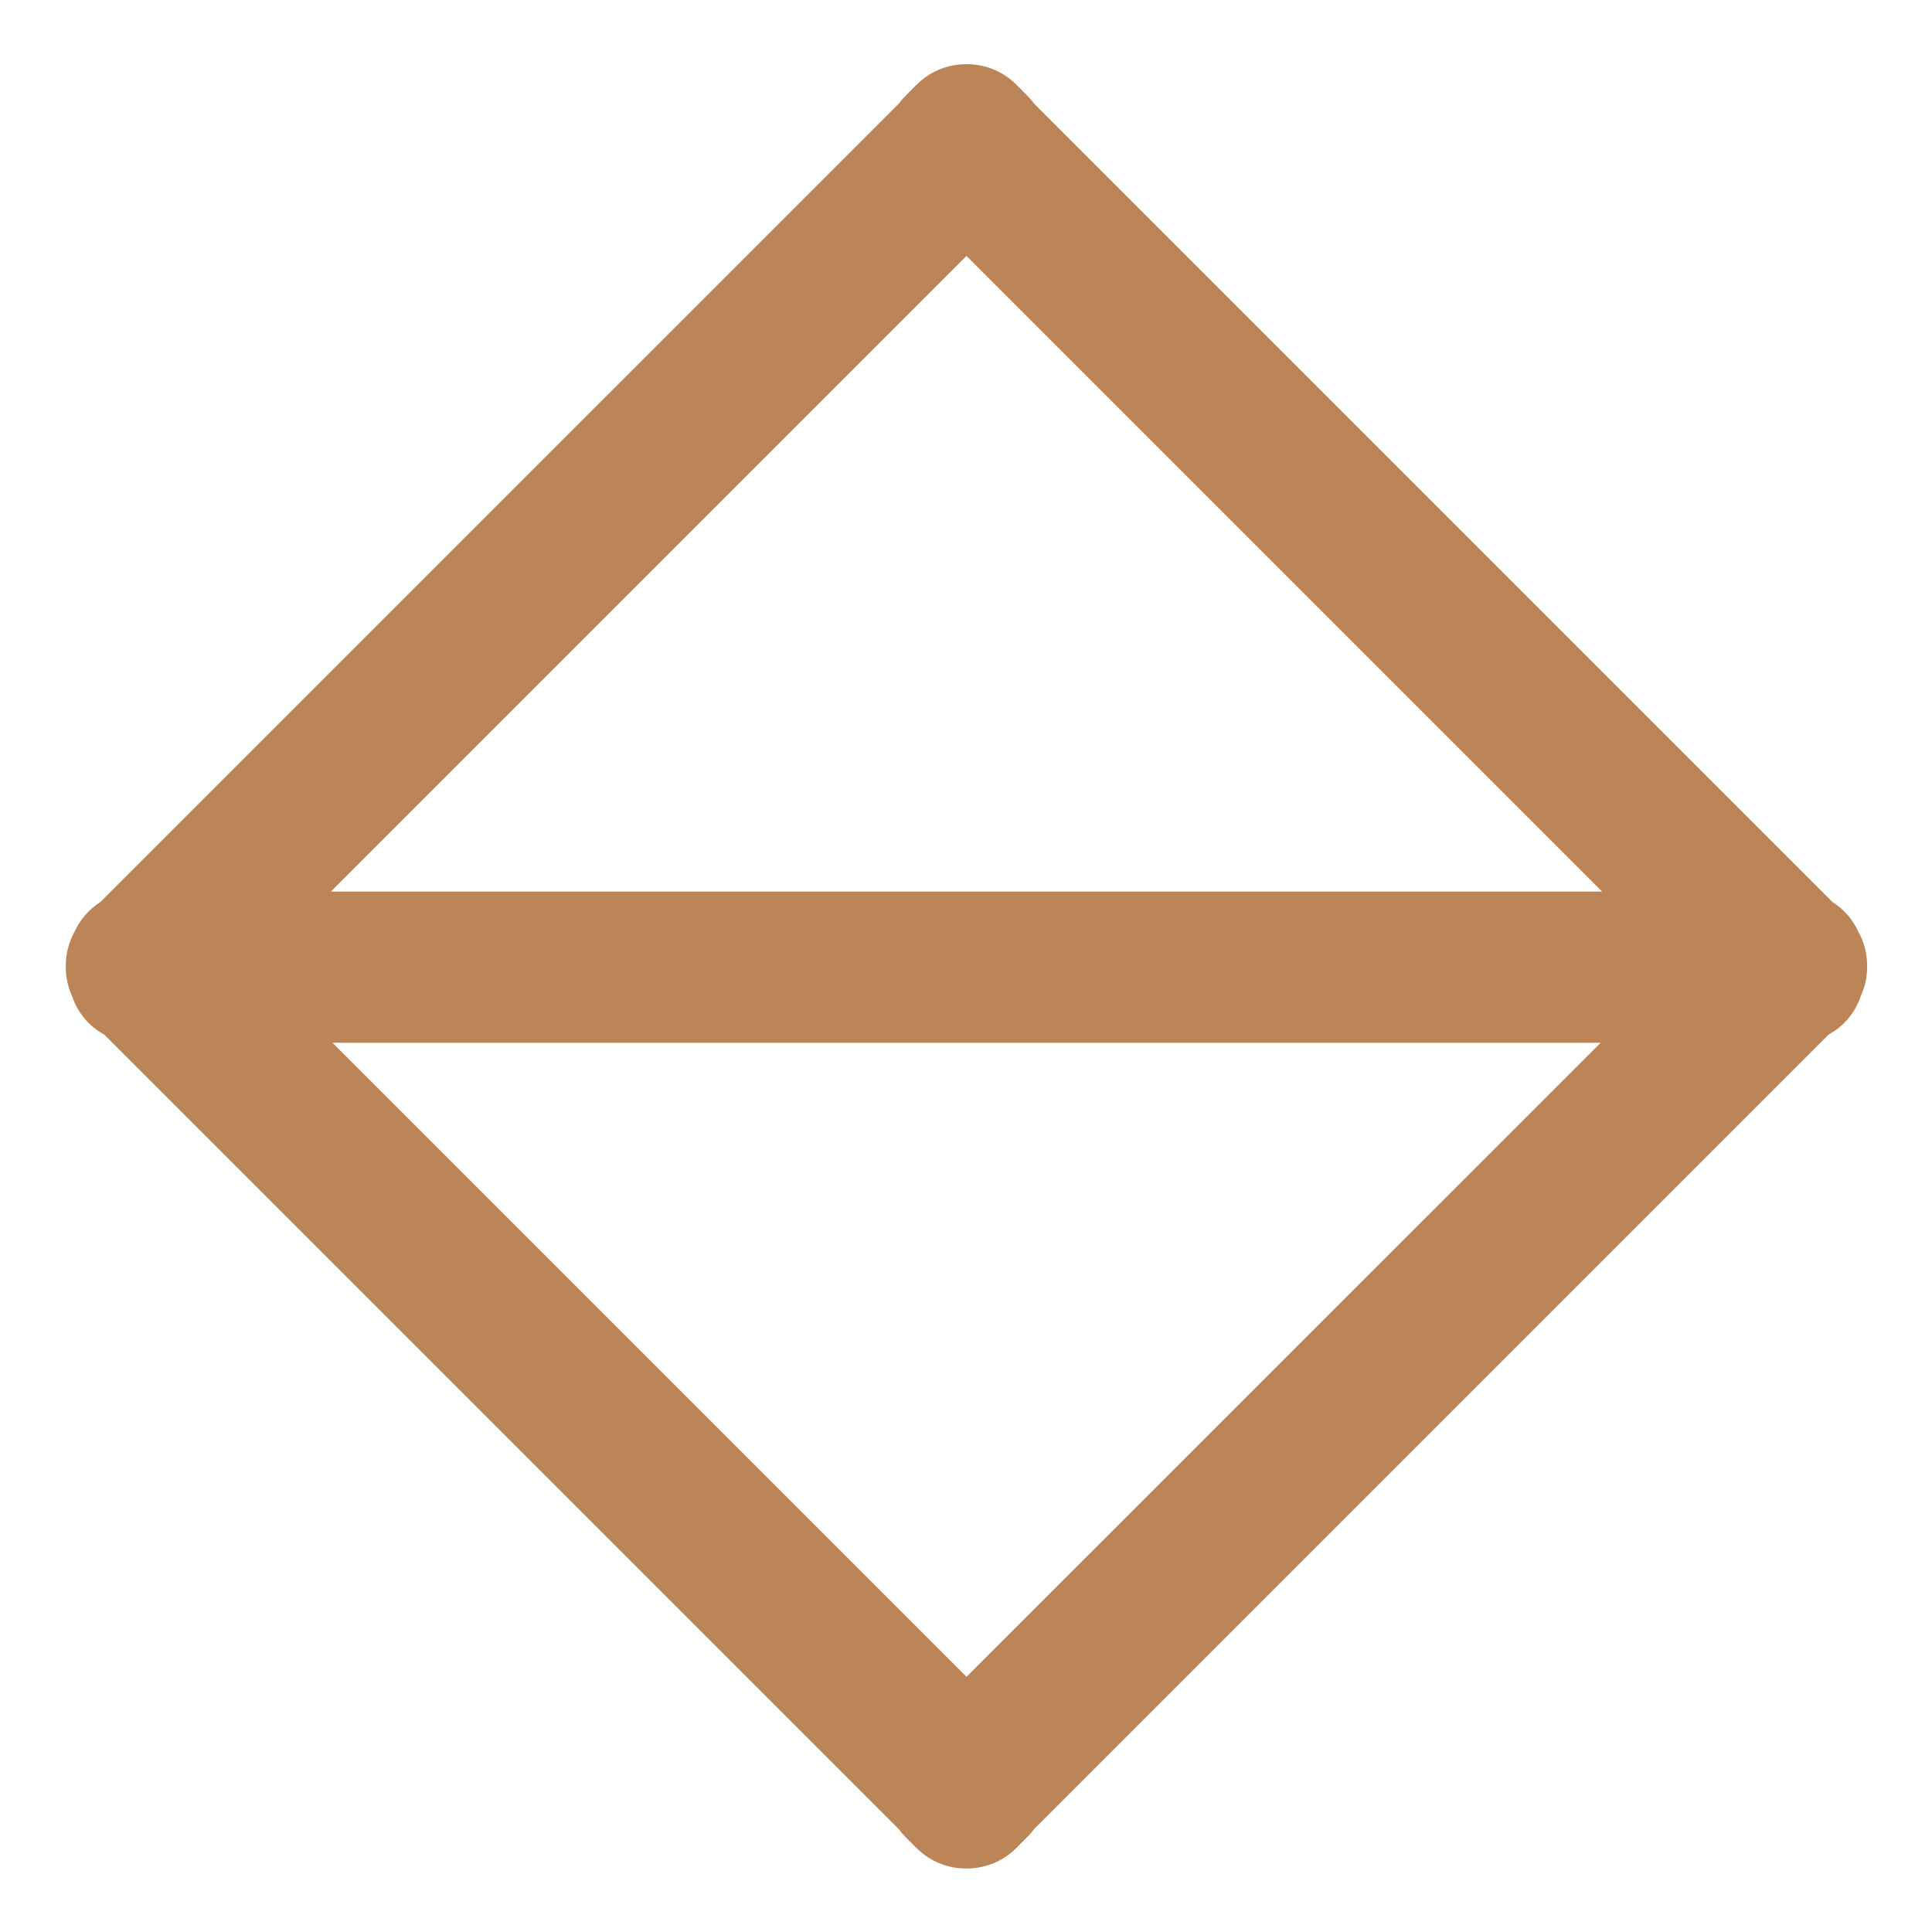
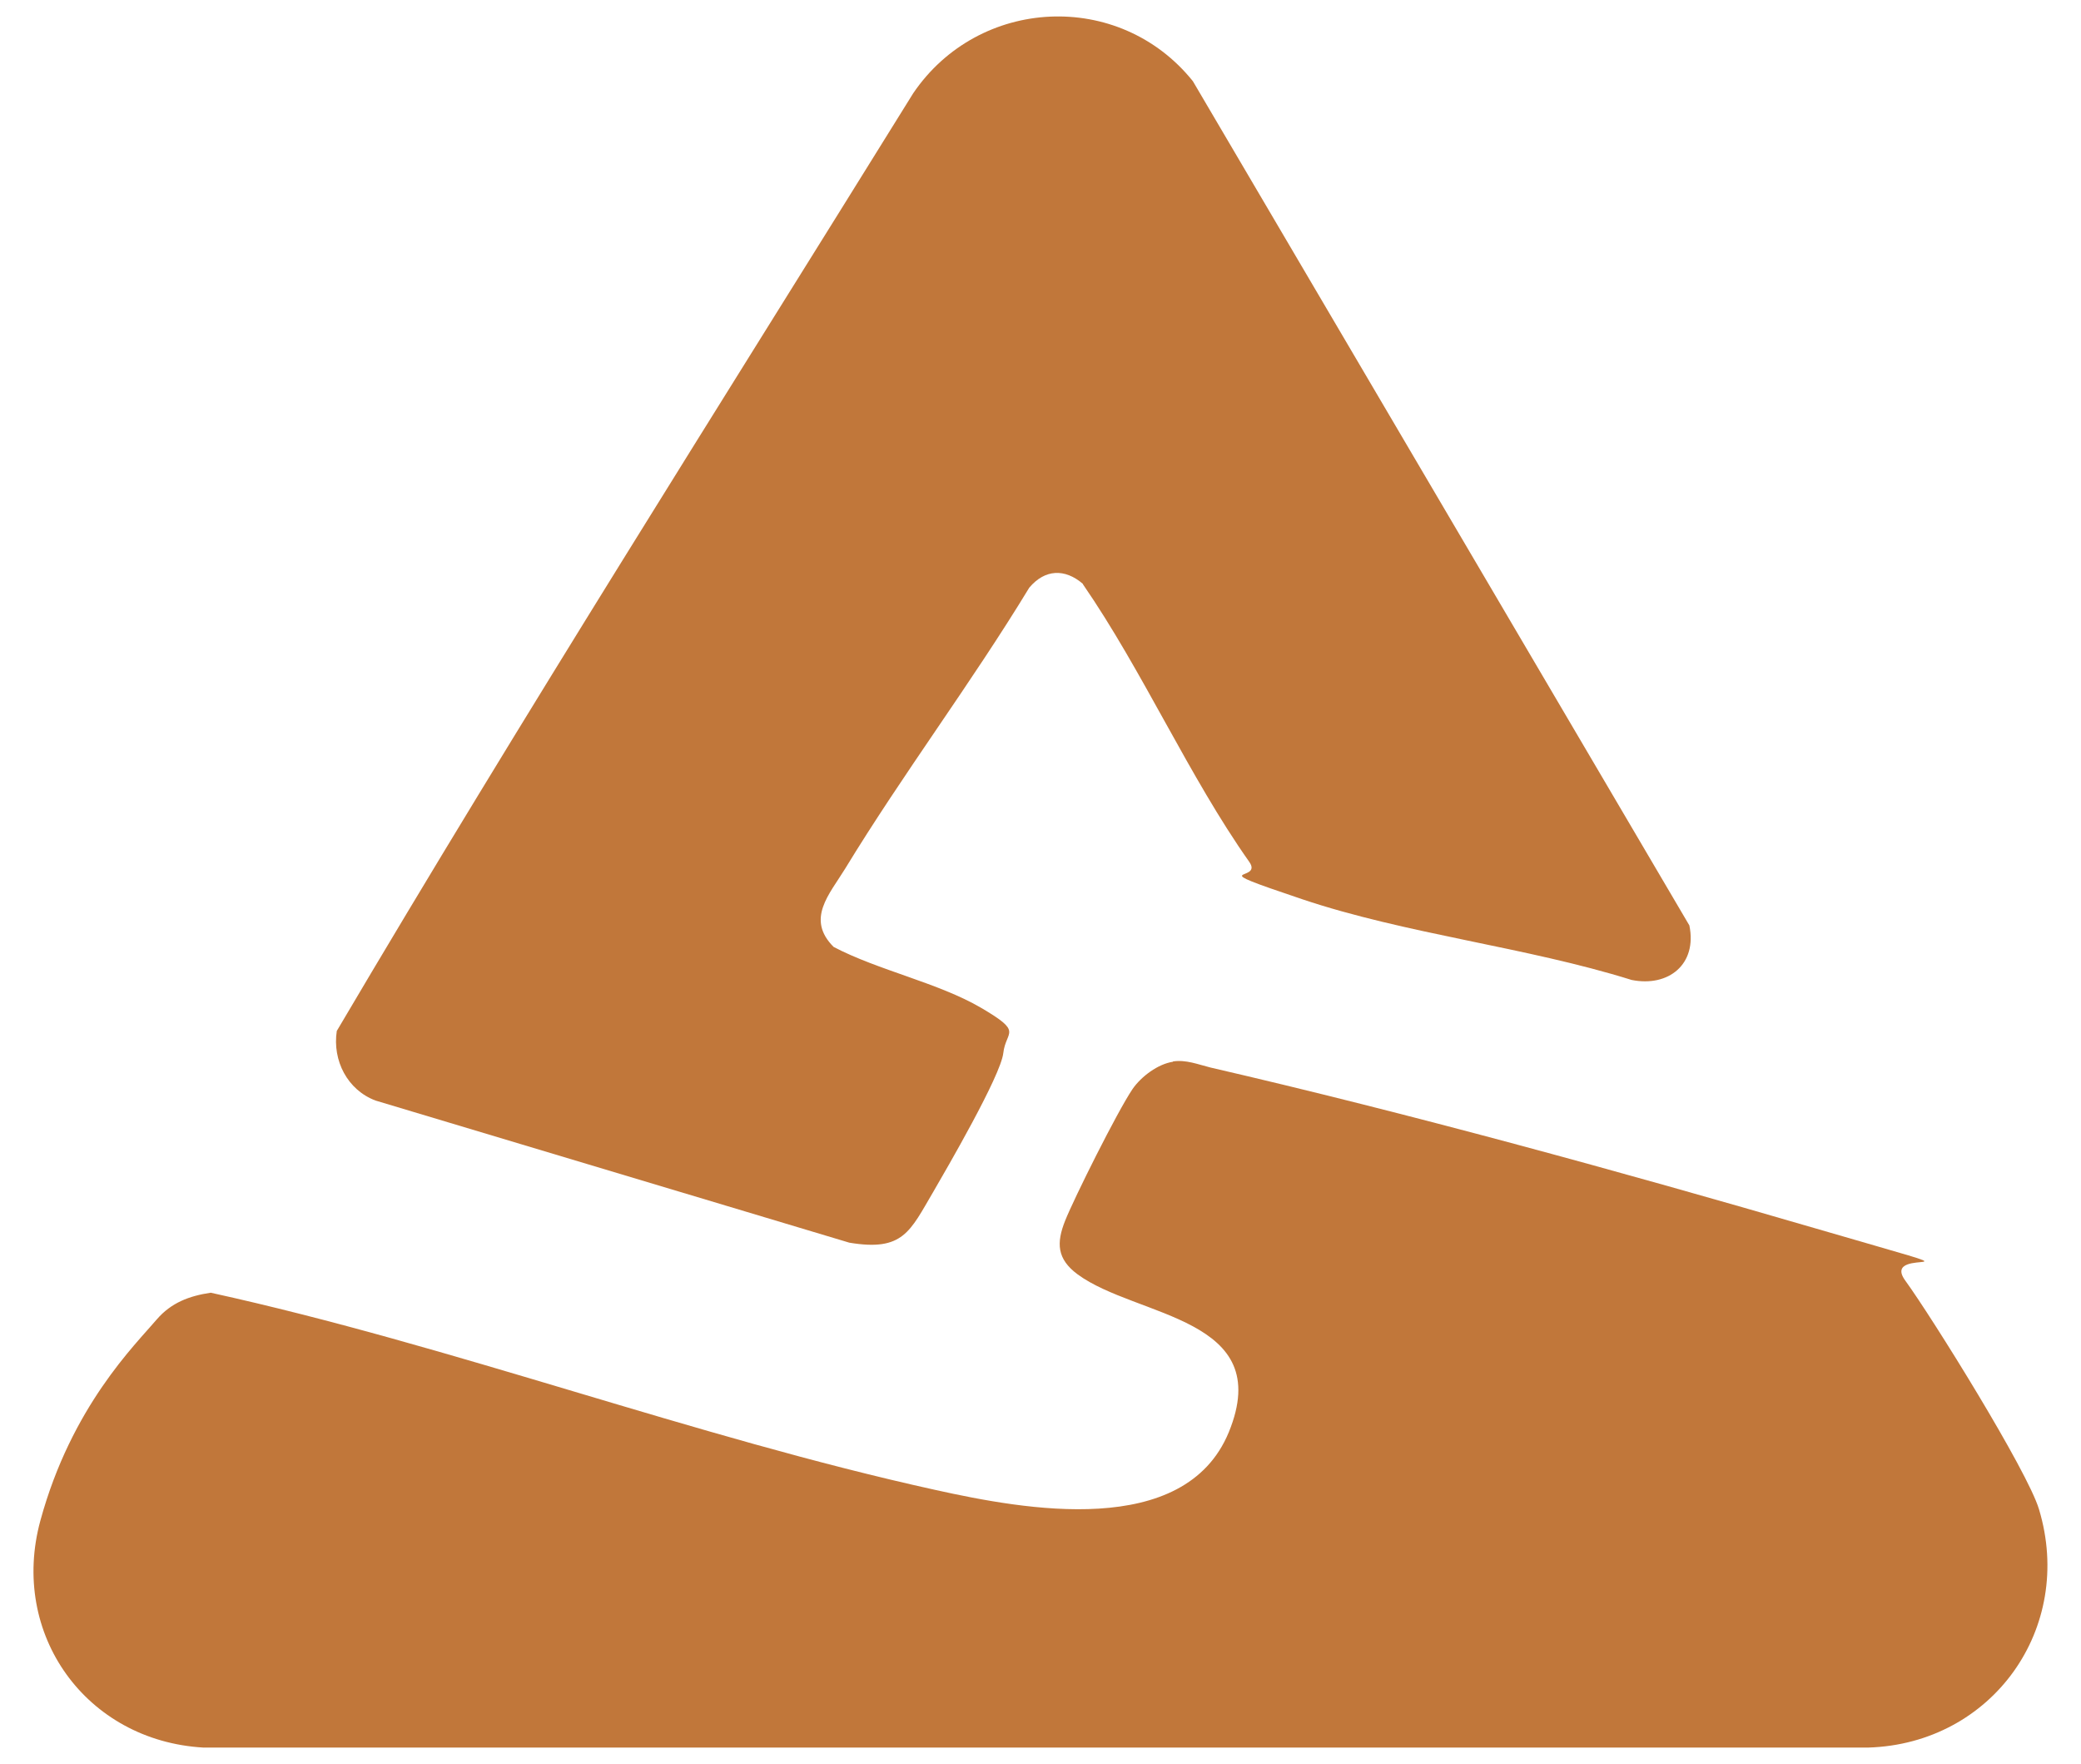
- <svg xmlns="http://www.w3.org/2000/svg" version="1.1" id="Layer_1" x="0px" y="0px" viewBox="0 0 1920 1920" style="enable-background:new 0 0 1920 1920;" xml:space="preserve">
-   <style type="text/css">
- 	.st0{fill:#BC8557;}
- </style>
-   <path class="st0" d="M1855.5,960.4c0.2-12-2.8-24-8.8-34.7c-5.5-12.1-14.4-22.2-25.5-29.2l-793.5-793.5c-1.9-2.6-4-5.1-6.3-7.4  L1010,84.1c-13.7-13.7-31.6-20.4-49.5-20.3c-17.9-0.1-35.8,6.6-49.5,20.3l-11.4,11.4c-2.3,2.3-4.4,4.8-6.3,7.4L99.7,896.5  c-11.1,7-20,17.2-25.5,29.2c-6,10.8-9,22.8-8.8,34.7c-0.1,10.1,1.9,20.2,6.2,29.5c5.4,16.4,16.9,30.1,31.9,38.2l789.7,789.7  c1.9,2.6,4,5.1,6.3,7.4l11.4,11.4c13.7,13.7,31.6,20.4,49.5,20.3c17.9,0.1,35.8-6.6,49.5-20.3l11.4-11.4c2.3-2.3,4.4-4.8,6.3-7.4  l789.7-789.7c15-8.1,26.5-21.8,31.9-38.2C1853.6,980.6,1855.7,970.5,1855.5,960.4z M960.5,1666.4l-630.1-630.1h1260.3L960.5,1666.4z   M960.5,254.4l631.6,631.6H328.9L960.5,254.4z" />
+ <svg xmlns="http://www.w3.org/2000/svg" version="1.1" id="Layer_1" viewBox="0 0 648.8 549.7">
+   <path fill="#C1773A" d="M365.7,330.9c4.1-.6,7.7.9,11.7,1.9,61.5,14.2,128.1,32.5,188.8,50.2s19.3,4.5,27.8,16.2c8.5,11.7,38.1,59.3,41.7,71.3,11.2,37.1-14.6,73.1-53.2,74.3H63.4c-36.5-2.1-60.5-35.3-50.8-70.8s29.5-54.7,36.3-62.7c4.5-5.2,10.1-7.3,16.8-8.3,75.6,16.6,150.6,44.9,226,61.5,27.6,6.1,77.6,15.4,91.4-18,14.7-35.9-28.7-35.7-47.1-49.2-6.5-4.8-6.7-9.8-3.9-16.8s16.2-33.9,21-41c2.7-3.9,7.9-7.8,12.6-8.5Z" />
+   <path fill="#C1773A" d="M337.6,182c-5.6-4.8-11.8-4.6-16.7,1.2-18.1,29.8-39.3,57.9-57.4,87.6-4.9,8-12.3,15.7-3.6,24.4,13.9,7.3,32.7,11.2,46,19s7.7,7,6.9,14.1-17.8,36.3-21.8,43.2c-7.3,12.4-9.4,18.7-26.2,15.9l-147.7-44.3c-8.8-3.3-13.5-12.5-12.1-21.7,58-98.3,119.4-195.1,179.7-292.3,20.4-30.1,64.2-32.4,87.2-3.8l154.8,263.2c2.5,12.1-6.5,19.3-18,17-32.9-10.3-70.4-14.3-102.8-25.2s-11.8-5-16.4-11.6c-18.8-26.6-33.2-59.5-51.9-86.6Z" />
</svg>
